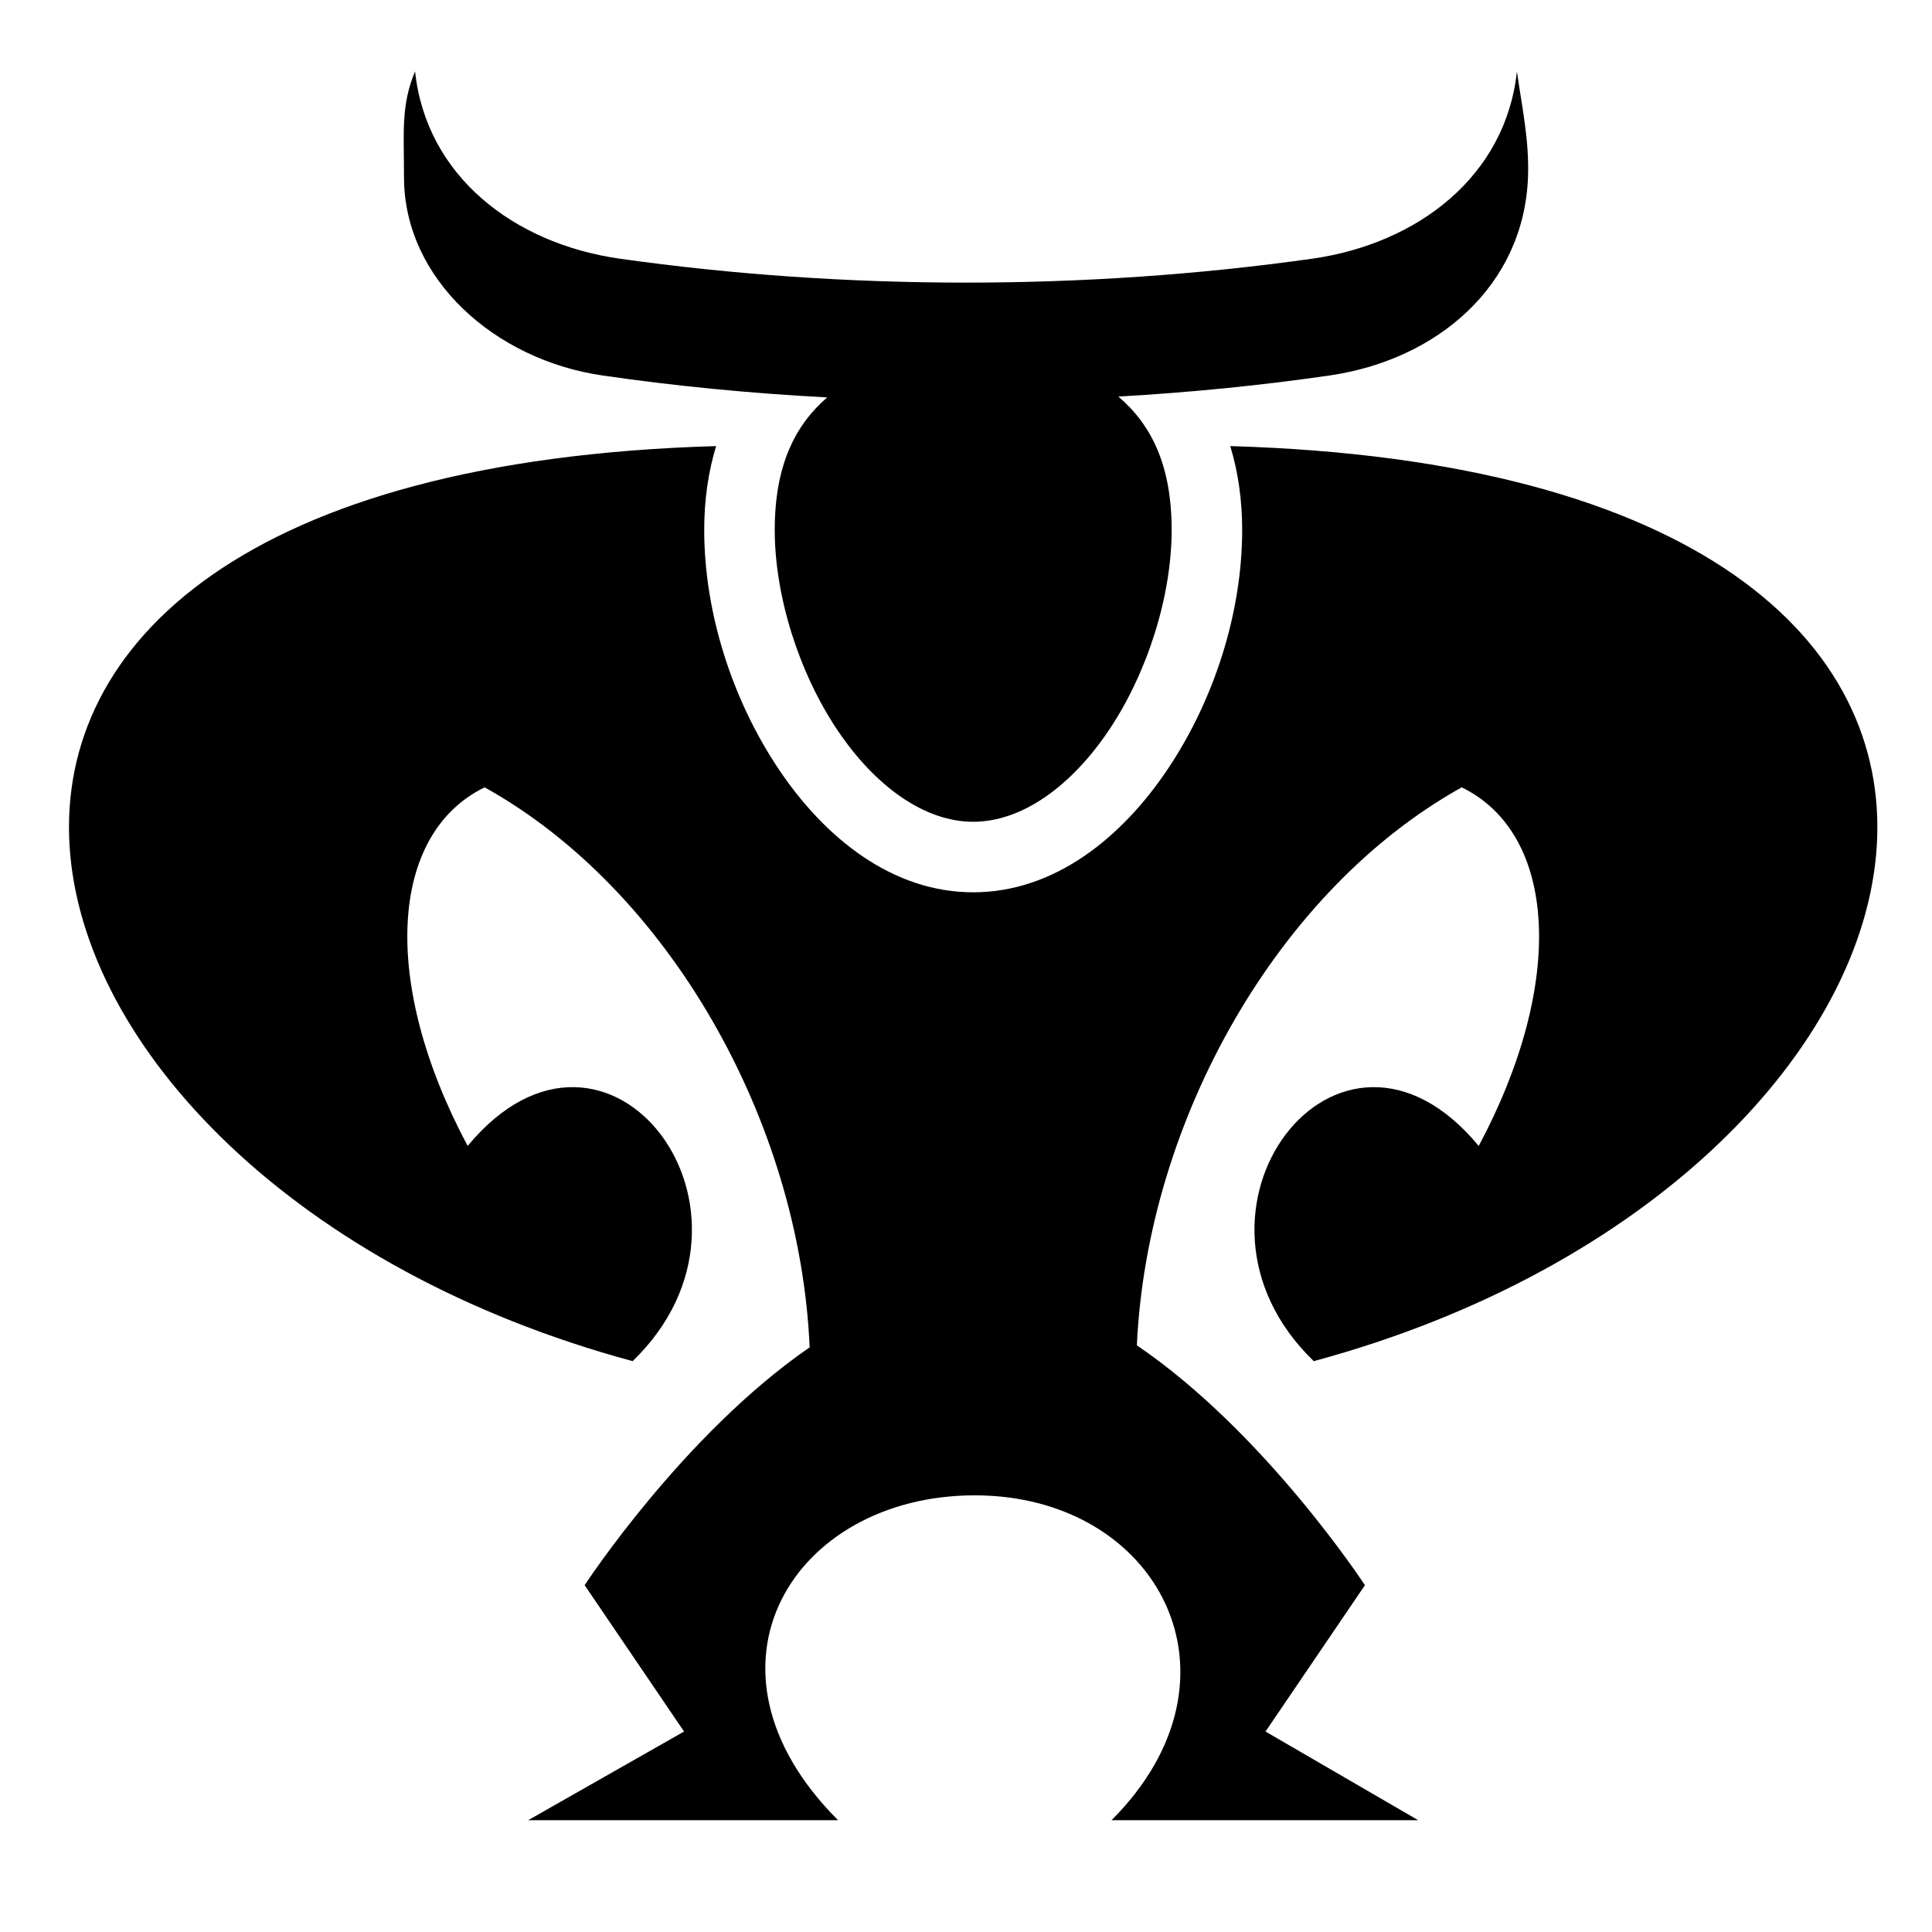
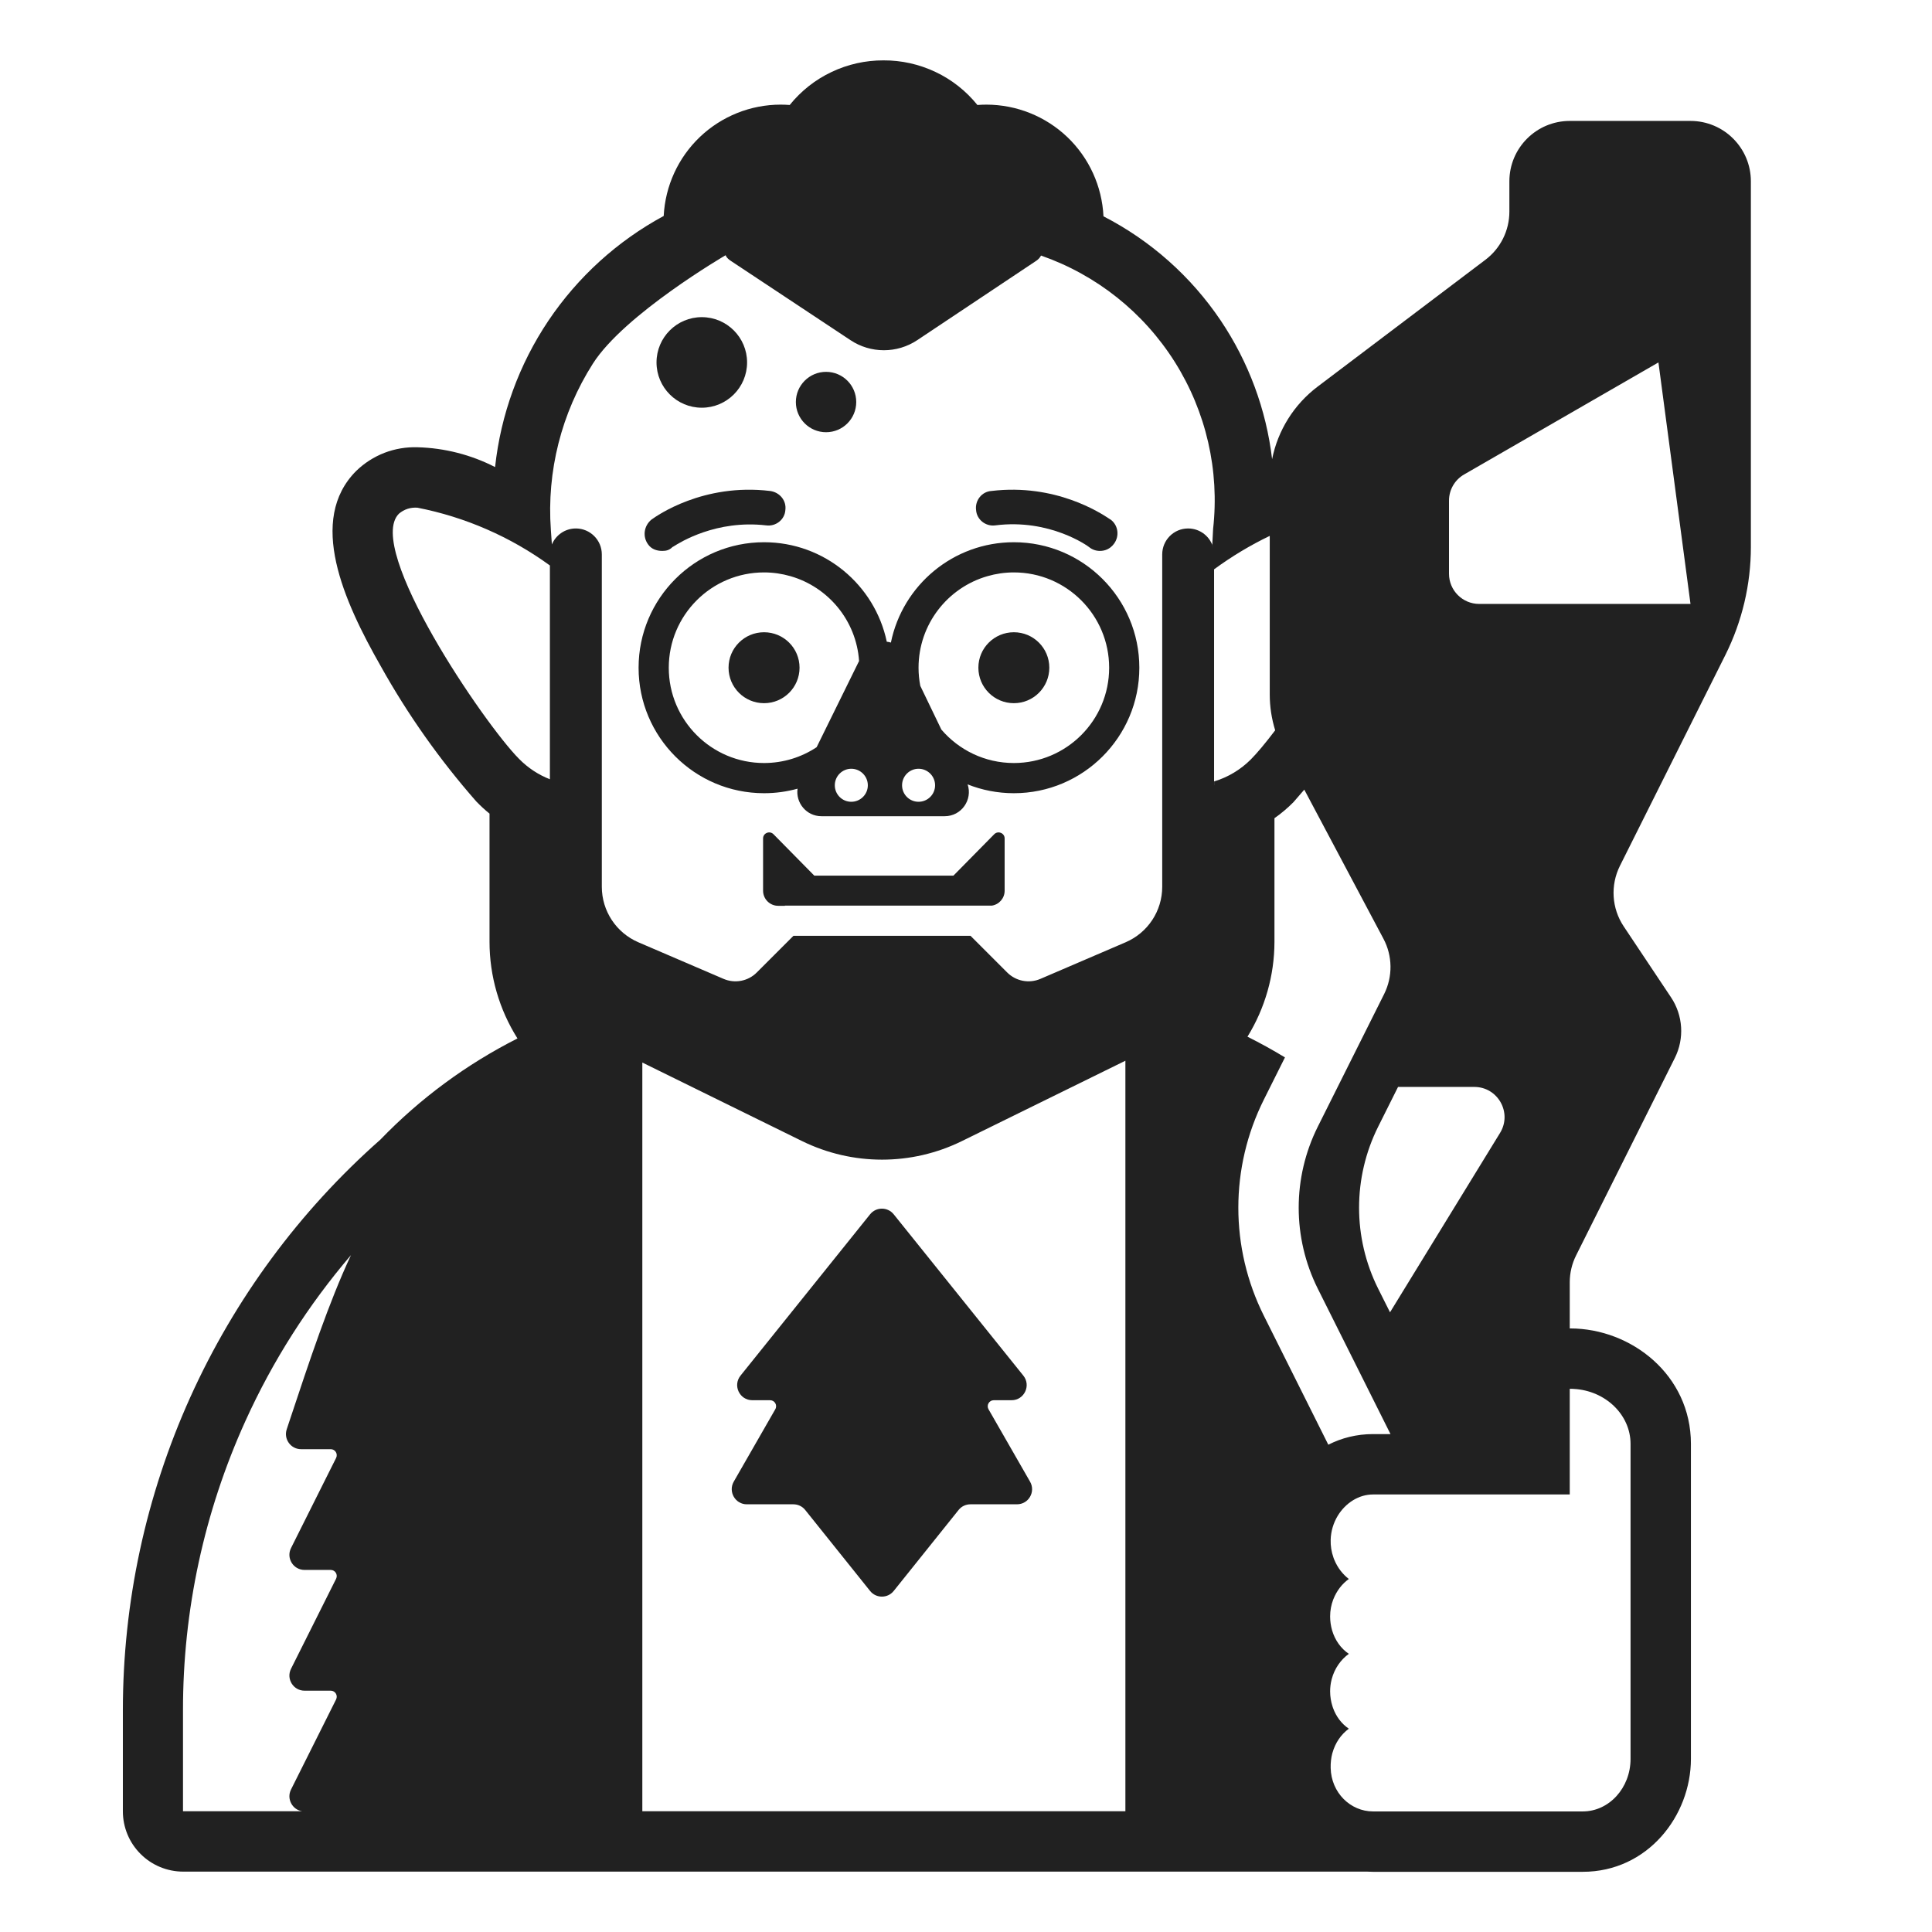
- <svg xmlns="http://www.w3.org/2000/svg" viewBox="0 0 512 512">
-   <path fill="#000" d="M110 18.906c-3.766 9.014-2.938 15.91-2.938 28.032 0 26.995 24.076 48.413 52.563 52.562 19.28 2.807 39.315 4.758 59.594 5.813-8.56 7.39-13.907 18.092-13.907 35.124 0 17.576 6.436 37.856 16.562 52.97 10.126 15.112 23.233 24.374 36.03 24.374 12.8 0 25.906-9.26 36.033-24.374 10.126-15.113 16.562-35.392 16.562-52.97 0-17.186-5.43-27.946-14.125-35.342 19.053-1.09 37.854-2.952 56-5.594 28.487-4.147 51.47-23.72 52.563-52.563.368-9.723-1.637-18.74-2.938-28.03-2.943 27.71-26.205 45.69-54.313 49.656-59.833 8.443-123.54 8.443-183.375 0-28.107-3.966-51.37-21.945-54.312-49.657zm79.78 99.313c-248.928 7.213-200.628 194.293-22.124 242.5 40.812-39.456-6.55-101.937-43.72-57.033-23.22-43.474-20.674-82.77 4.5-95.03 48.72 27.067 83.566 88.52 86.126 148.405-33.595 23.148-59.625 63.032-59.625 63.032l26.344 38.78-41.31 23.5h82.124c-40.513-40.52-11.77-86.093 36.22-86.093 48.645 0 74.12 48.22 36.248 86.095h81.282l-40.47-23.5 26.345-38.78s-26.458-40.502-60.44-63.564c2.744-59.716 37.52-120.887 86.095-147.874 25.176 12.262 27.722 51.557 4.5 95.03-37.168-44.903-84.53 17.578-43.72 57.033 178.5-48.206 226.788-235.28-22.124-242.5 2.054 6.73 3.158 14.17 3.158 22.218 0 21.95-7.423 45.024-19.72 63.375-12.295 18.35-30.17 32.656-51.562 32.656-21.392 0-39.266-14.306-51.562-32.657-12.296-18.352-19.72-41.426-19.72-63.375 0-8.048 1.105-15.488 3.157-22.22z" />
+ <svg xmlns="http://www.w3.org/2000/svg" width="32" height="32" viewBox="0 0 32 32" fill="none">
+   <path d="M16.428 15C16.548 14.982 16.64 14.878 16.64 14.753V13.887C16.64 13.798 16.531 13.754 16.468 13.817L15.792 14.503H13.487L12.811 13.817C12.748 13.754 12.639 13.798 12.639 13.887V14.753C12.639 14.891 12.751 15.003 12.889 15.003H13V15H16.428Z" fill="#212121" />
+   <path d="M11.624 6.753C12.038 6.753 12.374 6.417 12.374 6.003C12.374 5.589 12.038 5.253 11.624 5.253C11.21 5.253 10.874 5.589 10.874 6.003C10.874 6.417 11.21 6.753 11.624 6.753Z" fill="#212121" />
+   <path d="M10.969 9.125C10.874 9.125 10.789 9.093 10.736 9.019C10.641 8.892 10.662 8.713 10.789 8.607L10.796 8.602C10.879 8.543 11.645 7.999 12.755 8.132C12.913 8.153 13.029 8.29 13.008 8.448C12.998 8.607 12.85 8.723 12.691 8.702C11.864 8.606 11.265 8.982 11.156 9.051C11.145 9.058 11.138 9.061 11.138 9.061C11.085 9.114 11.032 9.125 10.969 9.125Z" fill="#212121" />
+   <path d="M18.217 9.125C18.154 9.125 18.09 9.104 18.038 9.061C18.027 9.051 17.393 8.586 16.484 8.702C16.326 8.723 16.178 8.607 16.167 8.448C16.146 8.29 16.262 8.142 16.421 8.132C17.481 8.005 18.228 8.496 18.373 8.592L18.383 8.599L18.385 8.6L18.393 8.605L18.397 8.607C18.523 8.702 18.545 8.882 18.45 9.008C18.386 9.093 18.302 9.125 18.217 9.125Z" fill="#212121" />
+   <path d="M14.182 6.659C14.182 6.935 13.959 7.159 13.682 7.159C13.406 7.159 13.182 6.935 13.182 6.659C13.182 6.383 13.406 6.159 13.682 6.159C13.959 6.159 14.182 6.383 14.182 6.659Z" fill="#212121" />
+   <path d="M12.655 11.647C12.33 11.647 12.067 11.384 12.067 11.059C12.067 10.735 12.33 10.472 12.655 10.472C12.98 10.472 13.243 10.735 13.243 11.059C13.243 11.384 12.98 11.647 12.655 11.647Z" fill="#212121" />
+   <path d="M16.205 11.059C16.205 11.384 16.468 11.647 16.793 11.647C17.117 11.647 17.38 11.384 17.38 11.059C17.38 10.735 17.117 10.472 16.793 10.472C16.468 10.472 16.205 10.735 16.205 11.059Z" fill="#212121" />
+   <path d="M14.688 10.629C14.49 9.688 13.655 8.981 12.655 8.981C11.507 8.981 10.577 9.912 10.577 11.06C10.577 12.207 11.507 13.138 12.655 13.138C12.847 13.138 13.033 13.112 13.21 13.063C13.177 13.294 13.354 13.519 13.606 13.519H15.647C15.925 13.519 16.112 13.246 16.027 12.992C16.264 13.086 16.522 13.138 16.793 13.138C17.94 13.138 18.871 12.207 18.871 11.06C18.871 9.912 17.94 8.981 16.793 8.981C15.787 8.981 14.949 9.695 14.756 10.643C14.734 10.636 14.711 10.631 14.688 10.629ZM14.229 10.948L13.526 12.376C13.277 12.541 12.977 12.638 12.655 12.638C11.784 12.638 11.077 11.931 11.077 11.06C11.077 10.188 11.784 9.481 12.655 9.481C12.807 9.481 12.953 9.503 13.092 9.543C13.717 9.722 14.183 10.277 14.229 10.948ZM15.214 11.06C15.214 10.339 15.697 9.732 16.356 9.543C16.494 9.503 16.641 9.481 16.793 9.481C17.664 9.481 18.371 10.188 18.371 11.06C18.371 11.931 17.664 12.638 16.793 12.638C16.312 12.638 15.882 12.423 15.592 12.084L15.243 11.36C15.224 11.263 15.214 11.162 15.214 11.06ZM14.374 13.007C14.374 13.158 14.251 13.28 14.1 13.28C13.949 13.28 13.827 13.158 13.827 13.007C13.827 12.856 13.949 12.733 14.1 12.733C14.251 12.733 14.374 12.856 14.374 13.007ZM15.488 13.007C15.488 13.158 15.365 13.28 15.214 13.28C15.063 13.28 14.941 13.158 14.941 13.007C14.941 12.856 15.063 12.733 15.214 12.733C15.365 12.733 15.488 12.856 15.488 13.007Z" fill="#212121" />
+   <path d="M12.265 22.785C12.134 22.949 12.25 23.192 12.46 23.192H12.755C12.832 23.192 12.88 23.275 12.841 23.342L12.153 24.541C12.058 24.708 12.178 24.916 12.37 24.916H13.141C13.217 24.916 13.289 24.95 13.336 25.009L14.412 26.352C14.512 26.476 14.702 26.476 14.802 26.352L15.878 25.009C15.925 24.95 15.997 24.916 16.073 24.916H16.844C17.037 24.916 17.157 24.708 17.061 24.541L16.373 23.342C16.335 23.275 16.383 23.192 16.46 23.192H16.755C16.964 23.192 17.081 22.949 16.95 22.785L14.802 20.112C14.702 19.988 14.512 19.988 14.412 20.112L12.265 22.785Z" fill="#212121" />
+   <path d="M13.772 1.193C14.04 1.065 14.334 0.999 14.632 1C14.93 0.998 15.225 1.064 15.495 1.192C15.764 1.319 16.002 1.507 16.189 1.739C16.239 1.735 16.289 1.733 16.339 1.733C16.838 1.734 17.317 1.926 17.678 2.27C18.039 2.615 18.253 3.085 18.277 3.583C19.059 3.985 19.727 4.579 20.219 5.309C20.681 5.997 20.973 6.784 21.07 7.605C21.165 7.13 21.431 6.7 21.825 6.403L24.603 4.303C24.853 4.114 25 3.819 25 3.505V3.003C25 2.451 25.448 2.003 26 2.003H28C28.552 2.003 29 2.451 29 3.003V9.059C29 9.68 28.855 10.292 28.578 10.848L26.831 14.341C26.671 14.662 26.694 15.044 26.893 15.343L27.678 16.52C27.877 16.819 27.901 17.201 27.741 17.522L26.106 20.792C26.036 20.931 26 21.084 26 21.239V22.003L26.007 22.003C27.021 22.003 28.007 22.776 28.007 23.915L28.007 29.133C28.007 30.075 27.29 31.003 26.215 31.003H22.742C22.708 31.003 22.675 31.002 22.642 31H3.035C2.77 31 2.515 30.895 2.328 30.707C2.14 30.52 2.035 30.265 2.035 30V28.329C2.035 26.541 2.416 24.774 3.151 23.144C3.887 21.514 4.96 20.059 6.3 18.876C6.958 18.194 7.725 17.628 8.571 17.2C8.269 16.721 8.108 16.166 8.108 15.6V13.476C8.031 13.414 7.959 13.347 7.89 13.276C7.284 12.586 6.753 11.835 6.306 11.033C5.691 9.954 5.089 8.612 5.9 7.8C6.034 7.67 6.193 7.568 6.368 7.5C6.543 7.433 6.729 7.402 6.916 7.408C7.363 7.42 7.802 7.532 8.2 7.736C8.294 6.868 8.597 6.037 9.083 5.312C9.57 4.588 10.225 3.992 10.993 3.577C11.018 3.08 11.233 2.611 11.593 2.268C11.954 1.925 12.432 1.733 12.93 1.733C12.98 1.733 13.03 1.735 13.08 1.739C13.267 1.507 13.503 1.32 13.772 1.193ZM21.031 11.505V8.876C20.708 9.031 20.399 9.217 20.109 9.43V13L20.11 13.007V12.943C20.34 12.873 20.549 12.748 20.718 12.578C20.817 12.479 20.958 12.311 21.121 12.096C21.062 11.905 21.031 11.706 21.031 11.505ZM22.914 15.548L21.603 13.079C21.544 13.148 21.484 13.217 21.424 13.286C21.327 13.384 21.222 13.473 21.109 13.552V15.601C21.108 16.156 20.953 16.699 20.662 17.171C20.874 17.277 21.081 17.391 21.283 17.514L20.933 18.214C20.37 19.34 20.37 20.666 20.933 21.792L22.001 23.929C22.219 23.818 22.468 23.753 22.742 23.753H23.031L21.827 21.345C21.405 20.5 21.405 19.506 21.827 18.661L22.926 16.464C23.07 16.175 23.066 15.833 22.914 15.548ZM26 24.753H22.742C22.501 24.753 22.283 24.898 22.156 25.108C22.086 25.224 22.044 25.361 22.04 25.503C22.037 25.605 22.053 25.704 22.085 25.794L22.09 25.809L22.093 25.818L22.1 25.834C22.153 25.964 22.238 26.074 22.341 26.153C22.23 26.232 22.14 26.348 22.086 26.485L22.081 26.497C22.049 26.582 22.031 26.675 22.031 26.773C22.031 26.854 22.043 26.932 22.064 27.005C22.112 27.167 22.209 27.304 22.341 27.393C22.208 27.488 22.104 27.636 22.058 27.809L22.054 27.825C22.039 27.885 22.031 27.948 22.031 28.013C22.031 28.1 22.045 28.184 22.07 28.262C22.073 28.271 22.076 28.28 22.079 28.289C22.13 28.431 22.221 28.552 22.341 28.633C22.212 28.727 22.116 28.867 22.07 29.032L22.067 29.041C22.047 29.117 22.038 29.199 22.04 29.283C22.049 29.693 22.368 30.003 22.742 30.003H26.215C26.652 30.003 27.007 29.613 27.007 29.133L27.007 23.915C27.007 23.432 26.59 23.033 26.068 23.005C26.055 23.004 26.042 23.003 26.029 23.003L26.007 23.003L26 23.003V24.753ZM4.065 23.536C3.382 25.041 3.029 26.676 3.031 28.329V30H5.005C4.842 29.975 4.743 29.795 4.82 29.641L5.567 28.148C5.6 28.081 5.552 28.003 5.478 28.003H5.044C4.858 28.003 4.737 27.807 4.82 27.641L5.567 26.148C5.6 26.081 5.552 26.003 5.478 26.003H5.044C4.858 26.003 4.737 25.807 4.82 25.641L5.567 24.148C5.6 24.081 5.552 24.003 5.478 24.003H4.986C4.816 24.003 4.695 23.835 4.749 23.674L4.779 23.583C5.137 22.505 5.443 21.582 5.813 20.789C5.106 21.616 4.516 22.54 4.065 23.536ZM19.46 5.998C18.942 5.175 18.161 4.553 17.243 4.233C17.224 4.268 17.197 4.298 17.163 4.32L15.194 5.633C14.858 5.857 14.421 5.857 14.085 5.633L12.102 4.319C12.027 4.269 12.019 4.227 12.019 4.227C12.019 4.227 10.341 5.204 9.82 6.023C9.298 6.842 9.054 7.808 9.124 8.776L9.141 9.018C9.206 8.862 9.359 8.753 9.538 8.753C9.775 8.753 9.968 8.945 9.968 9.183V14.688C9.968 15.088 10.206 15.449 10.573 15.607L11.984 16.213C12.172 16.294 12.391 16.252 12.535 16.107L13.142 15.5H16.075L16.682 16.107C16.827 16.252 17.045 16.294 17.233 16.213L18.644 15.607C19.012 15.449 19.25 15.088 19.25 14.688V9.183C19.25 8.945 19.442 8.753 19.679 8.753C19.882 8.753 20.052 8.893 20.097 9.082C20.093 9.062 20.086 9.042 20.079 9.023L20.093 8.759C20.201 7.793 19.977 6.82 19.46 5.998ZM9.108 9.366C8.455 8.891 7.706 8.564 6.914 8.409C6.859 8.405 6.803 8.411 6.75 8.428C6.698 8.445 6.649 8.473 6.607 8.509C6.037 9.079 8.027 11.999 8.597 12.569C8.742 12.717 8.916 12.832 9.108 12.907V13.001L9.108 13L9.108 9.366ZM10.639 17.599V30H18.64V17.569L15.932 18.9C15.098 19.31 14.12 19.31 13.285 18.9L10.639 17.599ZM27.469 6.003L24.25 7.859C24.095 7.948 24 8.113 24 8.292V9.503C24 9.779 24.224 10.003 24.5 10.003H28L27.469 6.003ZM22.827 21.345L23.023 21.736L24.846 18.764C25.05 18.431 24.81 18.003 24.419 18.003H23.156L22.827 18.661C22.405 19.506 22.405 20.5 22.827 21.345Z" fill="#212121" />
</svg>
